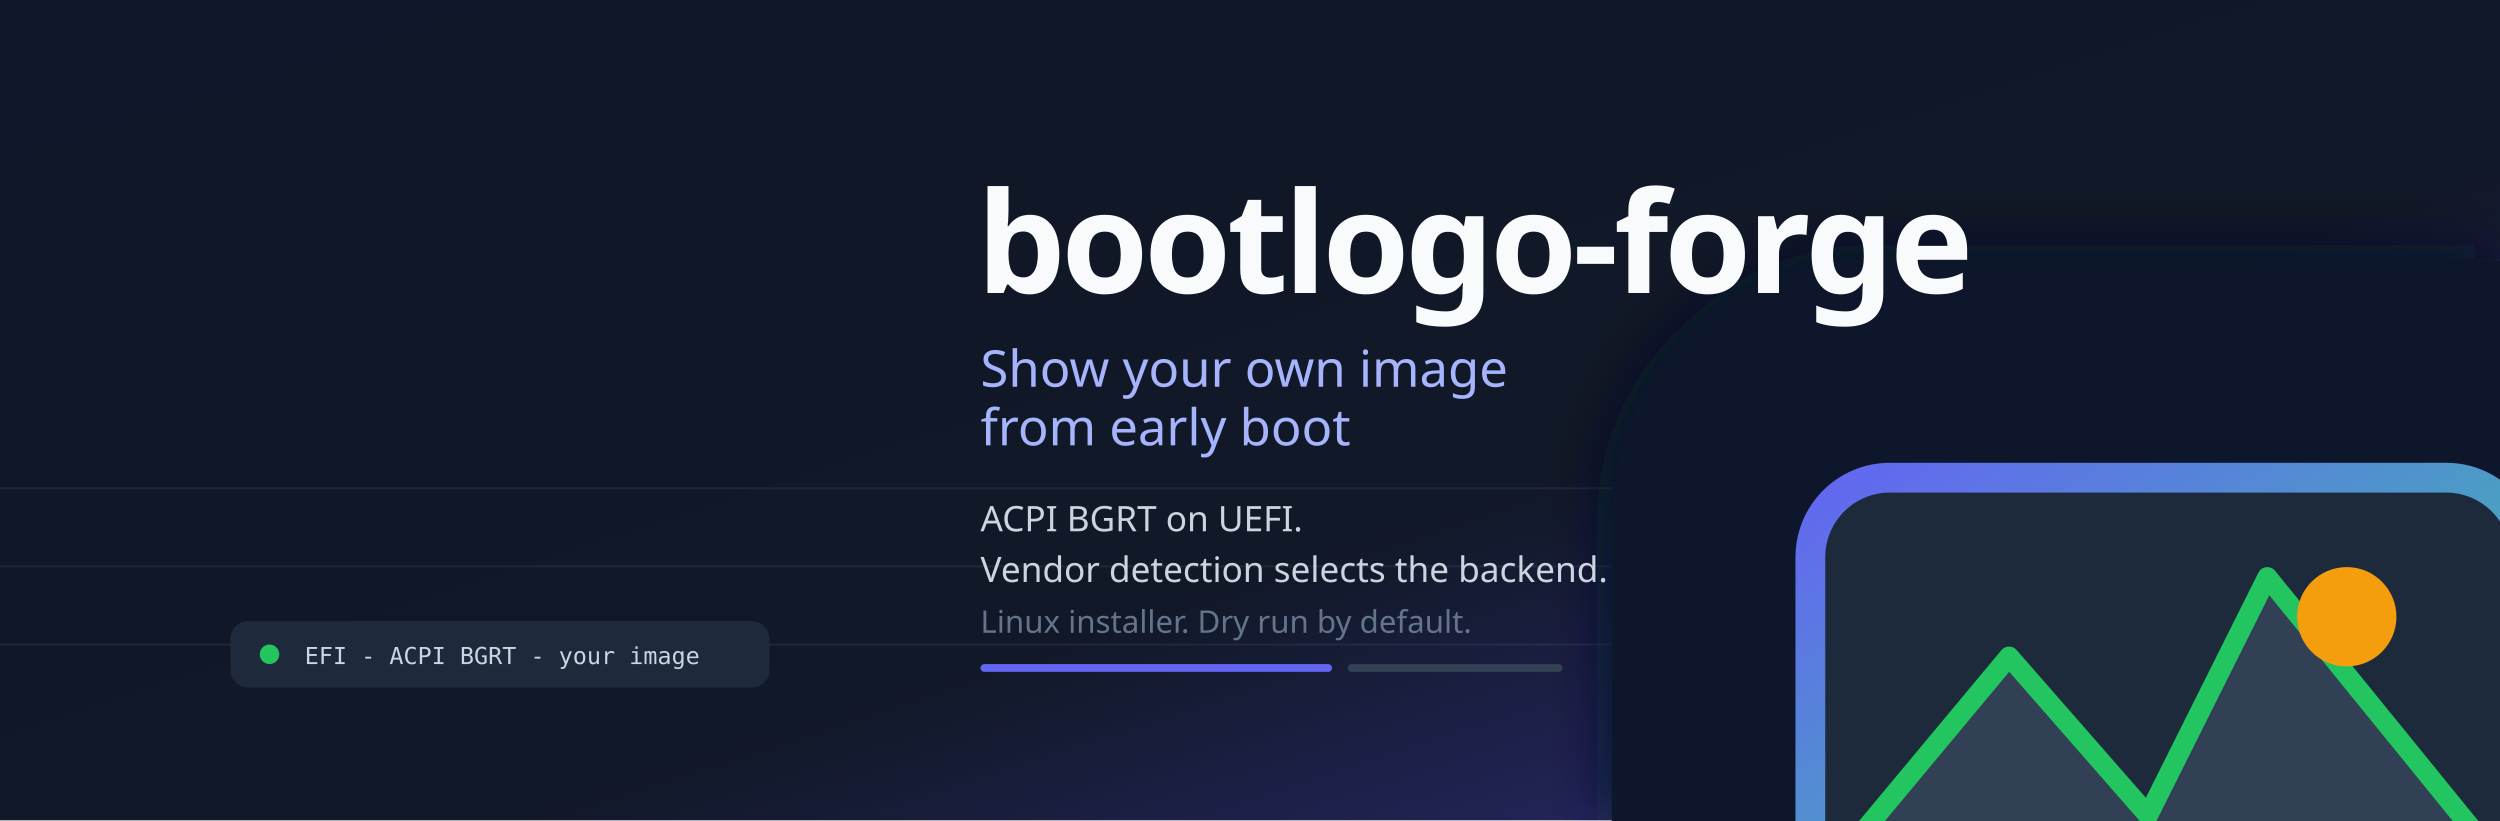
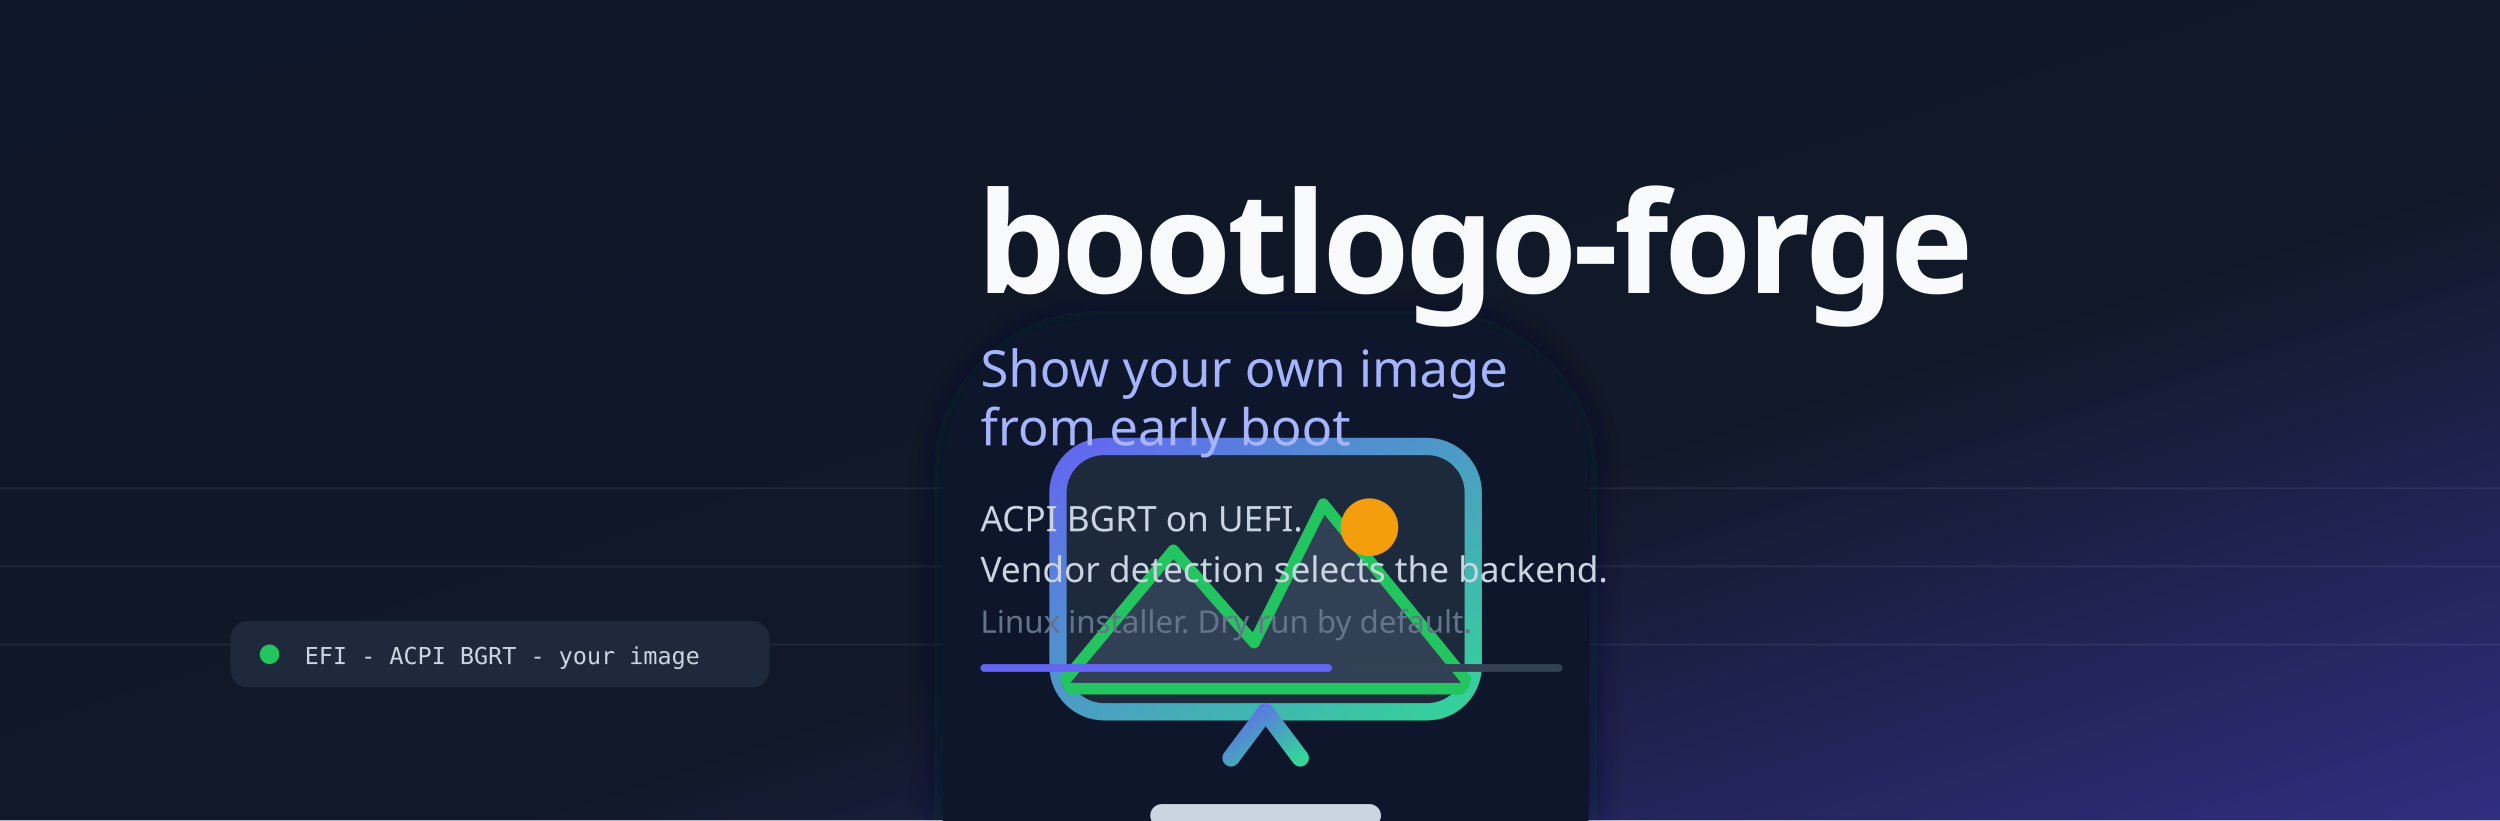
<svg xmlns="http://www.w3.org/2000/svg" xmlns:xlink="http://www.w3.org/1999/xlink" width="1280" height="420" viewBox="0 0 1280 420" role="img" aria-label="bootlogo-forge">
  <defs>
    <linearGradient id="bg" x1="0" y1="0" x2="1" y2="1">
      <stop offset="0" stop-color="#0f172a" />
      <stop offset=".6" stop-color="#111827" />
      <stop offset="1" stop-color="#312e81" />
    </linearGradient>
    <linearGradient id="bar" x1="0" y1="0" x2="1" y2="0">
      <stop offset="0" stop-color="#818cf8" />
      <stop offset="1" stop-color="#34d399" />
    </linearGradient>
    <filter id="glow" x="-20%" y="-20%" width="140%" height="140%">
      <feGaussianBlur stdDeviation="10" result="b" />
      <feMerge>
        <feMergeNode in="b" />
        <feMergeNode in="SourceGraphic" />
      </feMerge>
    </filter>
    <symbol id="logomark" viewBox="0 0 128 128">
      <defs>
        <linearGradient id="g" x1="0" y1="0" x2="1" y2="1">
          <stop offset="0" stop-color="#6366f1" />
          <stop offset="1" stop-color="#34d399" />
        </linearGradient>
        <clipPath id="screen">
          <rect x="28" y="30" width="72" height="46" rx="8" />
        </clipPath>
      </defs>
      <rect x="8" y="8" width="112" height="112" rx="26" fill="#0f172a" />
      <rect x="28" y="30" width="72" height="46" rx="8" fill="#1e293b" stroke="url(#g)" stroke-width="3" />
      <g clip-path="url(#screen)">
        <path d="M28 72 L48 48 L62 64 L74 40 L100 72 Z" fill="#334155" />
        <path d="M28 72 L48 48 L62 64 L74 40 L100 72 Z" fill="none" stroke="#22c55e" stroke-width="2" stroke-linejoin="round" />
        <circle cx="82" cy="44" r="5" fill="#f59e0b" />
      </g>
      <path d="M46 94 h36" stroke="#cbd5e1" stroke-width="4" stroke-linecap="round" />
      <path d="M58 84 L64 76 L70 84" fill="none" stroke="url(#g)" stroke-width="3" stroke-linecap="round" stroke-linejoin="round" />
    </symbol>
  </defs>
  <rect width="1280" height="420" fill="url(#bg)" />
  <g opacity=".08" stroke="#cbd5e1">
    <path d="M0 330h1280M0 290h1280M0 250h1280" />
  </g>
-   <g transform="translate(118,92) scale(1.55)" filter="url(#glow)">
+   <g transform="translate(72,140) scale(0.9)" filter="url(#glow)">
    <use href="#logomark" xlink:href="#logomark" />
  </g>
  <g transform="translate(118,318)">
    <rect width="276" height="34" rx="9" fill="#1e293b" />
    <circle cx="20" cy="17" r="5" fill="#22c55e" />
    <text x="38" y="22" fill="#cbd5e1" font-family="ui-monospace, monospace" font-size="12">EFI - ACPI BGRT - your image</text>
  </g>
  <text x="500" y="150" fill="#f8fafc" font-family="system-ui, sans-serif" font-size="72" font-weight="800" letter-spacing="-.03em">bootlogo-forge</text>
  <text x="502" y="198" fill="#a5b4fc" font-family="system-ui, sans-serif" font-size="26" font-weight="500">Show your own image</text>
  <text x="502" y="228" fill="#a5b4fc" font-family="system-ui, sans-serif" font-size="26" font-weight="500">from early boot</text>
  <text x="502" y="272" fill="#cbd5e1" font-family="system-ui, sans-serif" font-size="18">ACPI BGRT on UEFI.</text>
  <text x="502" y="298" fill="#cbd5e1" font-family="system-ui, sans-serif" font-size="18">Vendor detection selects the backend.</text>
  <text x="502" y="324" fill="#64748b" font-family="system-ui, sans-serif" font-size="16">Linux installer. Dry run by default.</text>
  <rect x="502" y="340" width="180" height="4" rx="2" fill="#6366f1" />
  <rect x="690" y="340" width="110" height="4" rx="2" fill="#334155" />
</svg>
